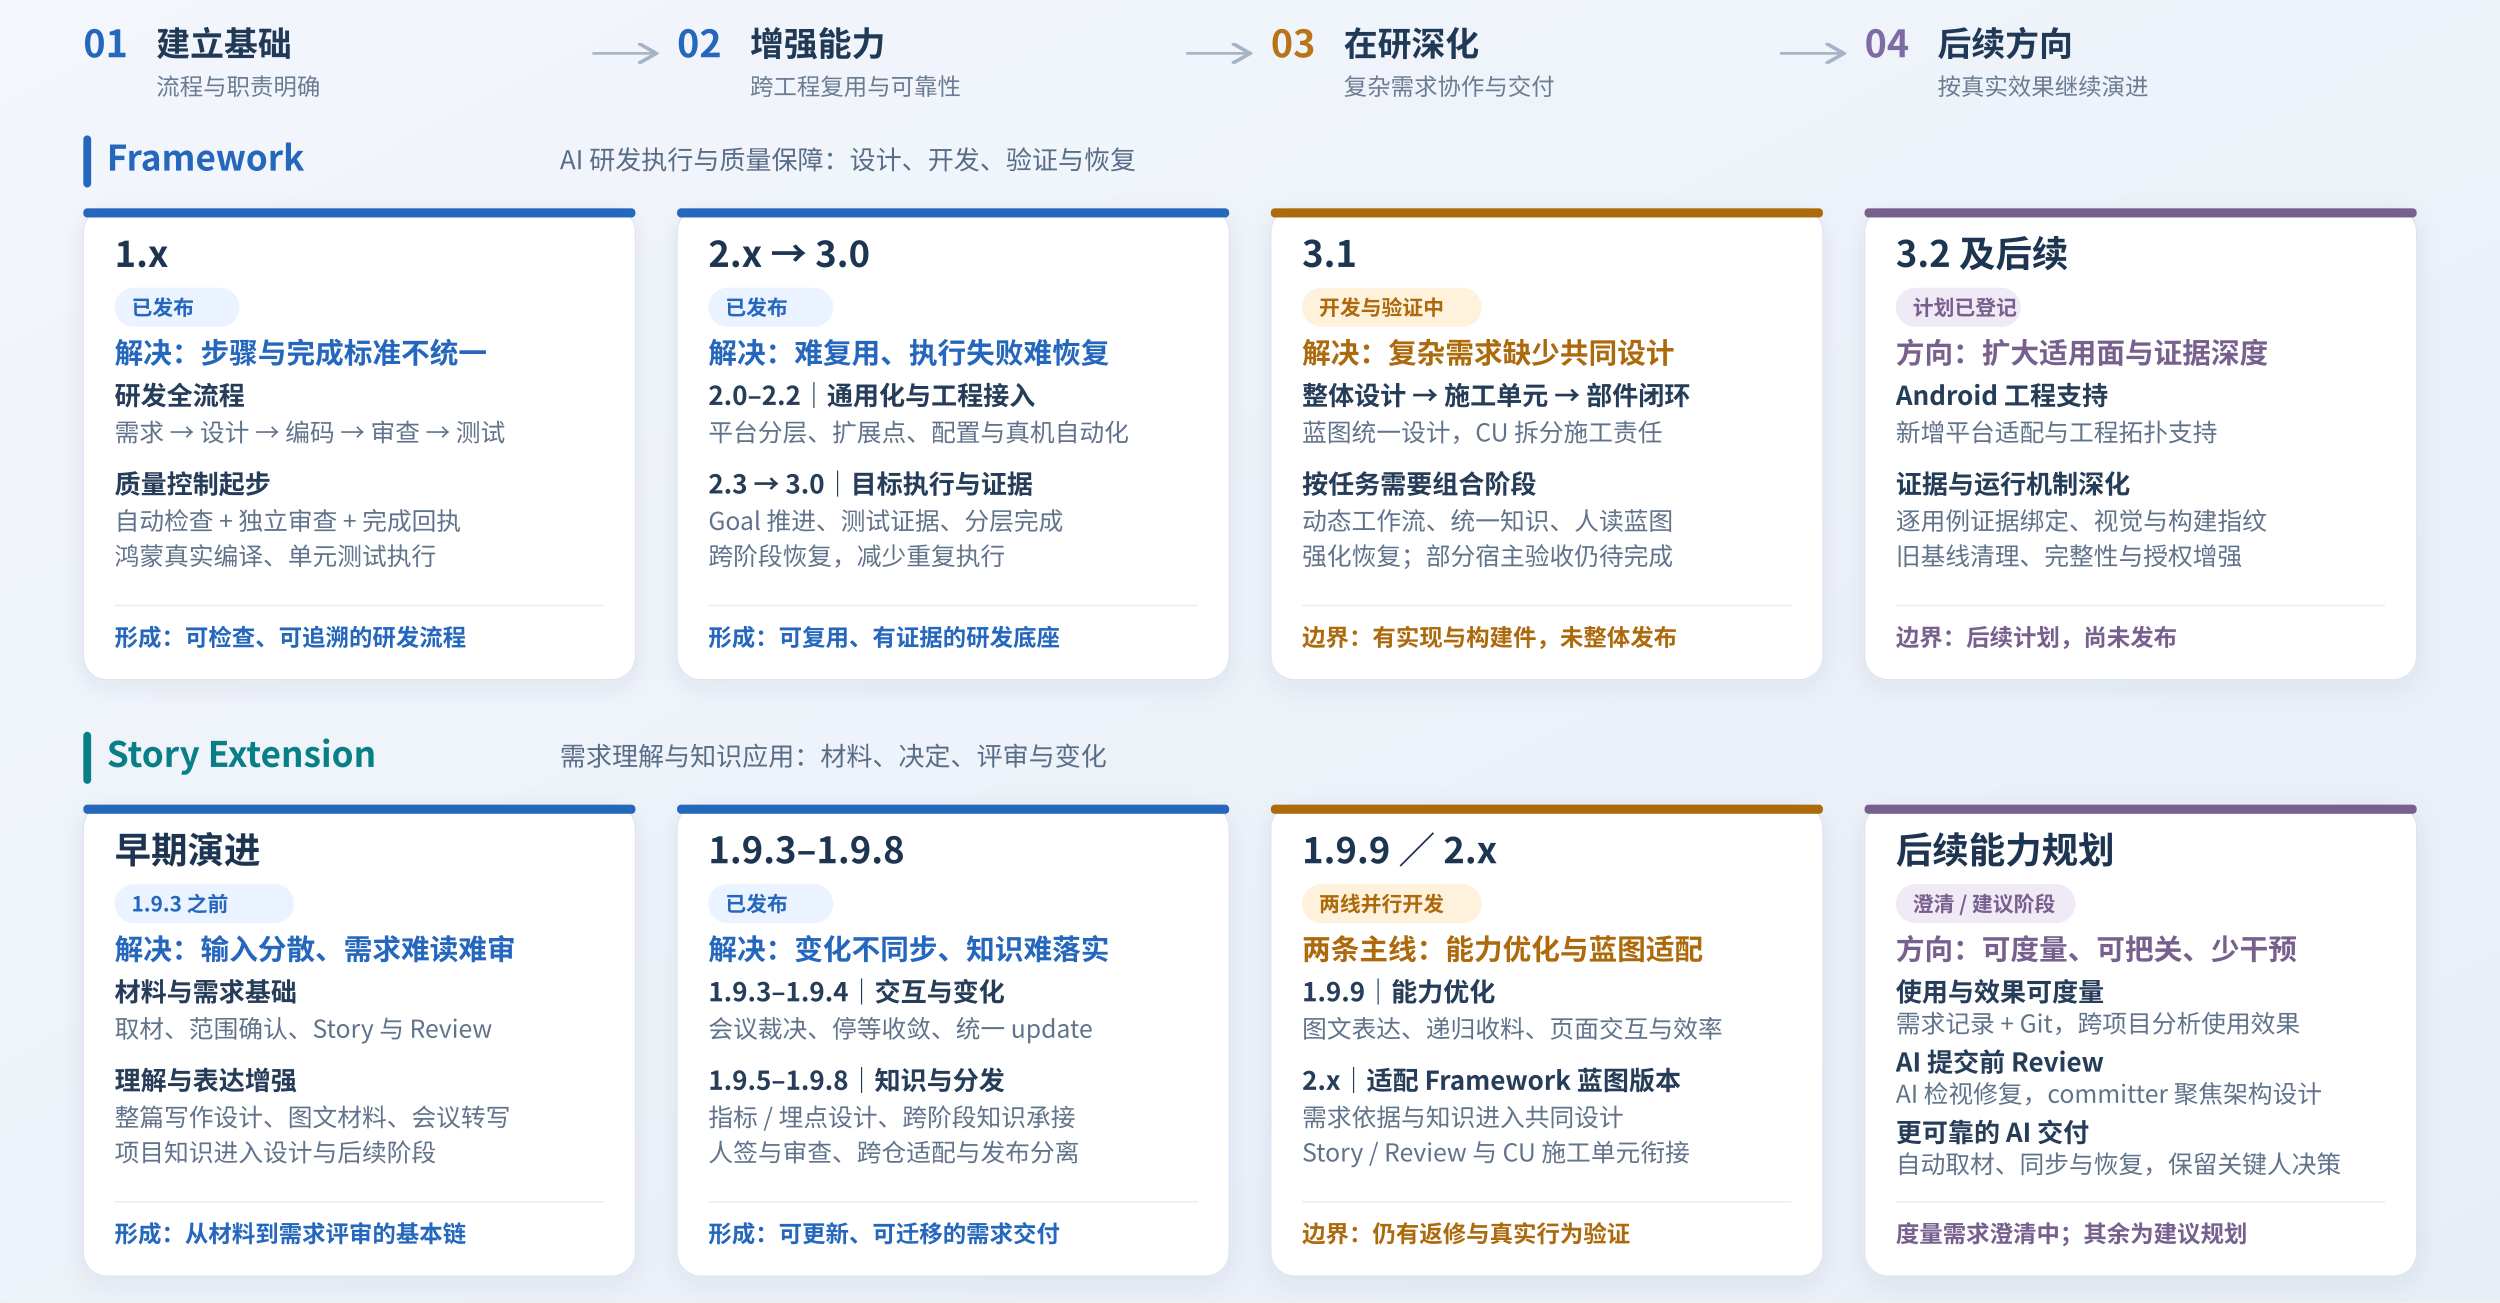
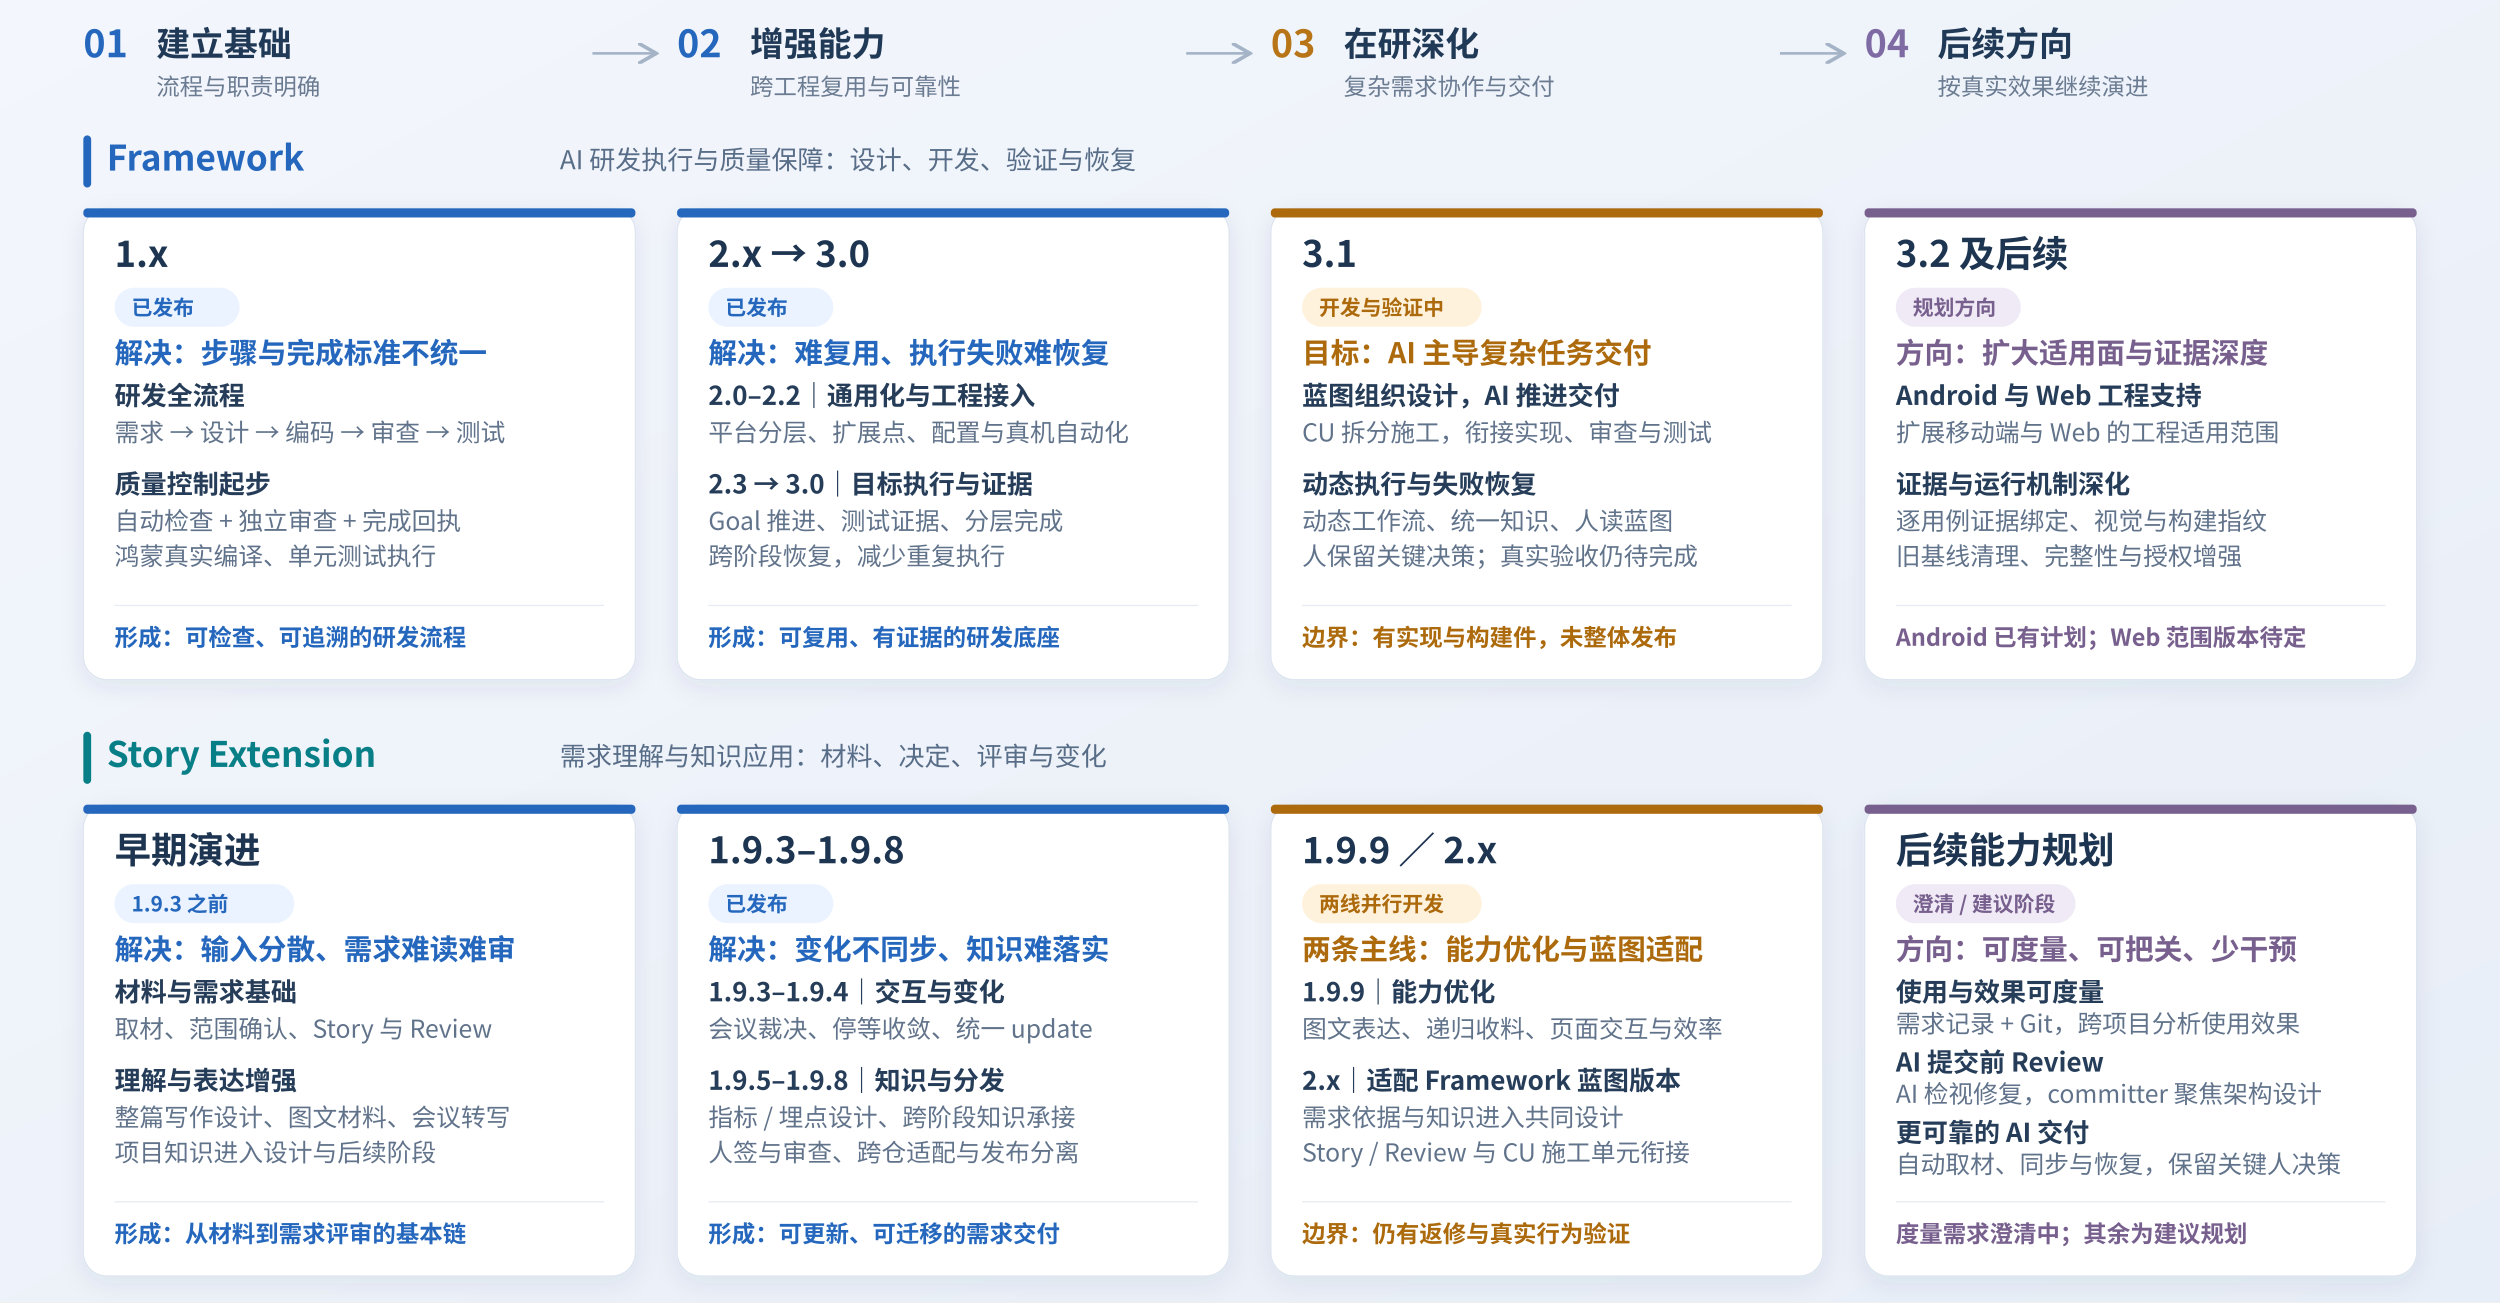
<svg xmlns="http://www.w3.org/2000/svg" width="1920" height="1000" viewBox="0 176 1920 1000" role="img" aria-labelledby="title desc">
  <defs>
    <linearGradient id="bg" x2="1" y2="1">
      <stop stop-color="#F3F6FC" />
      <stop offset="1" stop-color="#E8EEF7" />
    </linearGradient>
    <filter id="shadow" x="-10%" y="-10%" width="120%" height="130%">
      <feDropShadow dx="0" dy="5" stdDeviation="9" flood-color="#183459" flood-opacity="0.08" />
    </filter>
    <marker id="arrow" markerWidth="8" markerHeight="8" refX="6" refY="4" orient="auto">
      <path d="M0 0 L7 4 L0 8" fill="none" stroke="#A4B3C6" stroke-width="1.4" />
    </marker>
  </defs>
  <style>text {font-family:'Microsoft YaHei','PingFang SC','Noto Sans CJK SC',sans-serif;} .small{font-size:18px} .body{font-size:21px} .muted{fill:#60718A} .strong{font-weight:700}</style>
  <rect x="0" y="176" width="1920" height="1000" fill="url(#bg)" />
  <text x="64" y="220" font-size="29" fill="#2467BD" font-weight="700">01</text>
  <text x="120" y="219" font-size="26" fill="#203956" font-weight="700">建立基础</text>
  <text x="120" y="249" font-size="18" fill="#6B7C92" font-weight="400">流程与职责明确</text>
  <path d="M455 217 H502" stroke="#A4B3C6" stroke-width="2" marker-end="url(#arrow)" />
  <text x="520" y="220" font-size="29" fill="#2467BD" font-weight="700">02</text>
  <text x="576" y="219" font-size="26" fill="#203956" font-weight="700">增强能力</text>
  <text x="576" y="249" font-size="18" fill="#6B7C92" font-weight="400">跨工程复用与可靠性</text>
  <path d="M911 217 H958" stroke="#A4B3C6" stroke-width="2" marker-end="url(#arrow)" />
  <text x="976" y="220" font-size="29" fill="#B87517" font-weight="700">03</text>
  <text x="1032" y="219" font-size="26" fill="#203956" font-weight="700">在研深化</text>
  <text x="1032" y="249" font-size="18" fill="#6B7C92" font-weight="400">复杂需求协作与交付</text>
  <path d="M1367 217 H1414" stroke="#A4B3C6" stroke-width="2" marker-end="url(#arrow)" />
  <text x="1432" y="220" font-size="29" fill="#7E6BA4" font-weight="700">04</text>
  <text x="1488" y="219" font-size="26" fill="#203956" font-weight="700">后续方向</text>
  <text x="1488" y="249" font-size="18" fill="#6B7C92" font-weight="400">按真实效果继续演进</text>
  <rect x="64" y="280" width="6" height="40" rx="3" fill="#2467BD" stroke="none" />
  <text x="82" y="307" font-size="27" fill="#2467BD" font-weight="700">Framework</text>
  <text x="430" y="306" font-size="20" fill="#586D87" font-weight="400">AI 研发执行与质量保障：设计、开发、验证与恢复</text>
  <rect x="64" y="336" width="424" height="362" rx="18" fill="#FFFFFF" stroke="#DCE4EF" filter="url(#shadow)" />
  <rect x="64" y="336" width="424" height="7" rx="3" fill="#2467BD" stroke="none" />
  <text x="88" y="381" font-size="28" fill="#1D3551" font-weight="700">1.x</text>
  <rect x="88" y="397" width="96" height="30" rx="15" fill="#EAF3FF" stroke="none" />
  <text x="101" y="418" font-size="16" fill="#2467BD" font-weight="700">已发布</text>
  <text x="88" y="455" font-size="22" fill="#2467BD" font-weight="700">解决：步骤与完成标准不统一</text>
  <text x="88" y="487" font-size="20" fill="#263D59" font-weight="700">研发全流程</text>
  <text x="88" y="515" font-size="19" fill="#61738B" font-weight="400">需求 → 设计 → 编码 → 审查 → 测试</text>
  <text x="88" y="555" font-size="20" fill="#263D59" font-weight="700">质量控制起步</text>
  <text x="88" y="583" font-size="19" fill="#61738B" font-weight="400">自动检查 + 独立审查 + 完成回执</text>
  <text x="88" y="610" font-size="19" fill="#61738B" font-weight="400">鸿蒙真实编译、单元测试执行</text>
  <line x1="88" x2="464" y1="641" y2="641" stroke="#E6ECF3" />
  <text x="88" y="672" font-size="18" fill="#2467BD" font-weight="600">形成：可检查、可追溯的研发流程</text>
  <rect x="520" y="336" width="424" height="362" rx="18" fill="#FFFFFF" stroke="#DCE4EF" filter="url(#shadow)" />
  <rect x="520" y="336" width="424" height="7" rx="3" fill="#2467BD" stroke="none" />
  <text x="544" y="381" font-size="28" fill="#1D3551" font-weight="700">2.x → 3.0</text>
  <rect x="544" y="397" width="96" height="30" rx="15" fill="#EAF3FF" stroke="none" />
  <text x="557" y="418" font-size="16" fill="#2467BD" font-weight="700">已发布</text>
  <text x="544" y="455" font-size="22" fill="#2467BD" font-weight="700">解决：难复用、执行失败难恢复</text>
  <text x="544" y="487" font-size="20" fill="#263D59" font-weight="700">2.0–2.2｜通用化与工程接入</text>
  <text x="544" y="515" font-size="19" fill="#61738B" font-weight="400">平台分层、扩展点、配置与真机自动化</text>
  <text x="544" y="555" font-size="20" fill="#263D59" font-weight="700">2.3 → 3.0｜目标执行与证据</text>
  <text x="544" y="583" font-size="19" fill="#61738B" font-weight="400">Goal 推进、测试证据、分层完成</text>
  <text x="544" y="610" font-size="19" fill="#61738B" font-weight="400">跨阶段恢复，减少重复执行</text>
  <line x1="544" x2="920" y1="641" y2="641" stroke="#E6ECF3" />
  <text x="544" y="672" font-size="18" fill="#2467BD" font-weight="600">形成：可复用、有证据的研发底座</text>
  <rect x="976" y="336" width="424" height="362" rx="18" fill="#FFFFFF" stroke="#DCE4EF" filter="url(#shadow)" />
  <rect x="976" y="336" width="424" height="7" rx="3" fill="#AC6A0C" stroke="none" />
  <text x="1000" y="381" font-size="28" fill="#1D3551" font-weight="700">3.1</text>
  <rect x="1000" y="397" width="138" height="30" rx="15" fill="#FFF2DD" stroke="none" />
  <text x="1013" y="418" font-size="16" fill="#AC6A0C" font-weight="700">开发与验证中</text>
-   <text x="1000" y="455" font-size="22" fill="#AC6A0C" font-weight="700">解决：复杂需求缺少共同设计</text>
-   <text x="1000" y="487" font-size="20" fill="#263D59" font-weight="700">整体设计 → 施工单元 → 部件闭环</text>
-   <text x="1000" y="515" font-size="19" fill="#61738B" font-weight="400">蓝图统一设计，CU 拆分施工责任</text>
-   <text x="1000" y="555" font-size="20" fill="#263D59" font-weight="700">按任务需要组合阶段</text>
+   <text x="1000" y="455" font-size="22" fill="#AC6A0C" font-weight="700">目标：AI 主导复杂任务交付</text>
+   <text x="1000" y="487" font-size="20" fill="#263D59" font-weight="700">蓝图组织设计，AI 推进交付</text>
+   <text x="1000" y="515" font-size="19" fill="#61738B" font-weight="400">CU 拆分施工，衔接实现、审查与测试</text>
+   <text x="1000" y="555" font-size="20" fill="#263D59" font-weight="700">动态执行与失败恢复</text>
  <text x="1000" y="583" font-size="19" fill="#61738B" font-weight="400">动态工作流、统一知识、人读蓝图</text>
-   <text x="1000" y="610" font-size="19" fill="#61738B" font-weight="400">强化恢复；部分宿主验收仍待完成</text>
+   <text x="1000" y="610" font-size="19" fill="#61738B" font-weight="400">人保留关键决策；真实验收仍待完成</text>
  <line x1="1000" x2="1376" y1="641" y2="641" stroke="#E6ECF3" />
  <text x="1000" y="672" font-size="18" fill="#AC6A0C" font-weight="600">边界：有实现与构建件，未整体发布</text>
  <rect x="1432" y="336" width="424" height="362" rx="18" fill="#FFFFFF" stroke="#DCE4EF" filter="url(#shadow)" />
  <rect x="1432" y="336" width="424" height="7" rx="3" fill="#78608E" stroke="none" />
  <text x="1456" y="381" font-size="28" fill="#1D3551" font-weight="700">3.2 及后续</text>
  <rect x="1456" y="397" width="96" height="30" rx="15" fill="#F0EAF6" stroke="none" />
-   <text x="1469" y="418" font-size="16" fill="#78608E" font-weight="700">计划已登记</text>
+   <text x="1469" y="418" font-size="16" fill="#78608E" font-weight="700">规划方向</text>
  <text x="1456" y="455" font-size="22" fill="#78608E" font-weight="700">方向：扩大适用面与证据深度</text>
-   <text x="1456" y="487" font-size="20" fill="#263D59" font-weight="700">Android 工程支持</text>
-   <text x="1456" y="515" font-size="19" fill="#61738B" font-weight="400">新增平台适配与工程拓扑支持</text>
+   <text x="1456" y="487" font-size="20" fill="#263D59" font-weight="700">Android 与 Web 工程支持</text>
+   <text x="1456" y="515" font-size="19" fill="#61738B" font-weight="400">扩展移动端与 Web 的工程适用范围</text>
  <text x="1456" y="555" font-size="20" fill="#263D59" font-weight="700">证据与运行机制深化</text>
  <text x="1456" y="583" font-size="19" fill="#61738B" font-weight="400">逐用例证据绑定、视觉与构建指纹</text>
  <text x="1456" y="610" font-size="19" fill="#61738B" font-weight="400">旧基线清理、完整性与授权增强</text>
  <line x1="1456" x2="1832" y1="641" y2="641" stroke="#E6ECF3" />
-   <text x="1456" y="672" font-size="18" fill="#78608E" font-weight="600">边界：后续计划，尚未发布</text>
+   <text x="1456" y="672" font-size="18" fill="#78608E" font-weight="600">Android 已有计划；Web 范围版本待定</text>
  <rect x="64" y="738" width="6" height="40" rx="3" fill="#087F87" stroke="none" />
  <text x="82" y="765" font-size="27" fill="#087F87" font-weight="700">Story Extension</text>
  <text x="430" y="764" font-size="20" fill="#586D87" font-weight="400">需求理解与知识应用：材料、决定、评审与变化</text>
  <rect x="64" y="794" width="424" height="362" rx="18" fill="#FFFFFF" stroke="#DCE4EF" filter="url(#shadow)" />
  <rect x="64" y="794" width="424" height="7" rx="3" fill="#2467BD" stroke="none" />
  <text x="88" y="839" font-size="28" fill="#1D3551" font-weight="700">早期演进</text>
  <rect x="88" y="855" width="138" height="30" rx="15" fill="#EAF3FF" stroke="none" />
  <text x="101" y="876" font-size="16" fill="#2467BD" font-weight="700">1.9.3 之前</text>
  <text x="88" y="913" font-size="22" fill="#2467BD" font-weight="700">解决：输入分散、需求难读难审</text>
  <text x="88" y="945" font-size="20" fill="#263D59" font-weight="700">材料与需求基础</text>
  <text x="88" y="973" font-size="19" fill="#61738B" font-weight="400">取材、范围确认、Story 与 Review</text>
  <text x="88" y="1013" font-size="20" fill="#263D59" font-weight="700">理解与表达增强</text>
  <text x="88" y="1041" font-size="19" fill="#61738B" font-weight="400">整篇写作设计、图文材料、会议转写</text>
  <text x="88" y="1068" font-size="19" fill="#61738B" font-weight="400">项目知识进入设计与后续阶段</text>
  <line x1="88" x2="464" y1="1099" y2="1099" stroke="#E6ECF3" />
  <text x="88" y="1130" font-size="18" fill="#2467BD" font-weight="600">形成：从材料到需求评审的基本链</text>
  <rect x="520" y="794" width="424" height="362" rx="18" fill="#FFFFFF" stroke="#DCE4EF" filter="url(#shadow)" />
  <rect x="520" y="794" width="424" height="7" rx="3" fill="#2467BD" stroke="none" />
  <text x="544" y="839" font-size="28" fill="#1D3551" font-weight="700">1.9.3–1.9.8</text>
  <rect x="544" y="855" width="96" height="30" rx="15" fill="#EAF3FF" stroke="none" />
  <text x="557" y="876" font-size="16" fill="#2467BD" font-weight="700">已发布</text>
  <text x="544" y="913" font-size="22" fill="#2467BD" font-weight="700">解决：变化不同步、知识难落实</text>
  <text x="544" y="945" font-size="20" fill="#263D59" font-weight="700">1.9.3–1.9.4｜交互与变化</text>
  <text x="544" y="973" font-size="19" fill="#61738B" font-weight="400">会议裁决、停等收敛、统一 update</text>
  <text x="544" y="1013" font-size="20" fill="#263D59" font-weight="700">1.9.5–1.9.8｜知识与分发</text>
  <text x="544" y="1041" font-size="19" fill="#61738B" font-weight="400">指标 / 埋点设计、跨阶段知识承接</text>
  <text x="544" y="1068" font-size="19" fill="#61738B" font-weight="400">人签与审查、跨仓适配与发布分离</text>
  <line x1="544" x2="920" y1="1099" y2="1099" stroke="#E6ECF3" />
  <text x="544" y="1130" font-size="18" fill="#2467BD" font-weight="600">形成：可更新、可迁移的需求交付</text>
  <rect x="976" y="794" width="424" height="362" rx="18" fill="#FFFFFF" stroke="#DCE4EF" filter="url(#shadow)" />
  <rect x="976" y="794" width="424" height="7" rx="3" fill="#AC6A0C" stroke="none" />
  <text x="1000" y="839" font-size="28" fill="#1D3551" font-weight="700">1.9.9 ／ 2.x</text>
  <rect x="1000" y="855" width="138" height="30" rx="15" fill="#FFF2DD" stroke="none" />
  <text x="1013" y="876" font-size="16" fill="#AC6A0C" font-weight="700">两线并行开发</text>
  <text x="1000" y="913" font-size="22" fill="#AC6A0C" font-weight="700">两条主线：能力优化与蓝图适配</text>
  <text x="1000" y="945" font-size="20" fill="#263D59" font-weight="700">1.9.9｜能力优化</text>
  <text x="1000" y="973" font-size="19" fill="#61738B" font-weight="400">图文表达、递归收料、页面交互与效率</text>
  <text x="1000" y="1013" font-size="20" fill="#263D59" font-weight="700">2.x｜适配 Framework 蓝图版本</text>
  <text x="1000" y="1041" font-size="19" fill="#61738B" font-weight="400">需求依据与知识进入共同设计</text>
  <text x="1000" y="1068" font-size="19" fill="#61738B" font-weight="400">Story / Review 与 CU 施工单元衔接</text>
  <line x1="1000" x2="1376" y1="1099" y2="1099" stroke="#E6ECF3" />
  <text x="1000" y="1130" font-size="18" fill="#AC6A0C" font-weight="600">边界：仍有返修与真实行为验证</text>
  <rect x="1432" y="794" width="424" height="362" rx="18" fill="#FFFFFF" stroke="#DCE4EF" filter="url(#shadow)" />
  <rect x="1432" y="794" width="424" height="7" rx="3" fill="#78608E" stroke="none" />
  <text x="1456" y="839" font-size="28" fill="#1D3551" font-weight="700">后续能力规划</text>
  <rect x="1456" y="855" width="138" height="30" rx="15" fill="#F0EAF6" stroke="none" />
  <text x="1469" y="876" font-size="16" fill="#78608E" font-weight="700">澄清 / 建议阶段</text>
  <text x="1456" y="913" font-size="22" fill="#78608E" font-weight="700">方向：可度量、可把关、少干预</text>
  <text x="1456" y="945" font-size="20" fill="#263D59" font-weight="700">使用与效果可度量</text>
  <text x="1456" y="969" font-size="19" fill="#61738B" font-weight="400">需求记录 + Git，跨项目分析使用效果</text>
  <text x="1456" y="999" font-size="20" fill="#263D59" font-weight="700">AI 提交前 Review</text>
  <text x="1456" y="1023" font-size="19" fill="#61738B" font-weight="400">AI 检视修复，committer 聚焦架构设计</text>
  <text x="1456" y="1053" font-size="20" fill="#263D59" font-weight="700">更可靠的 AI 交付</text>
  <text x="1456" y="1077" font-size="19" fill="#61738B" font-weight="400">自动取材、同步与恢复，保留关键人决策</text>
  <line x1="1456" x2="1832" y1="1099" y2="1099" stroke="#E6ECF3" />
  <text x="1456" y="1130" font-size="18" fill="#78608E" font-weight="600">度量需求澄清中；其余为建议规划</text>
</svg>
